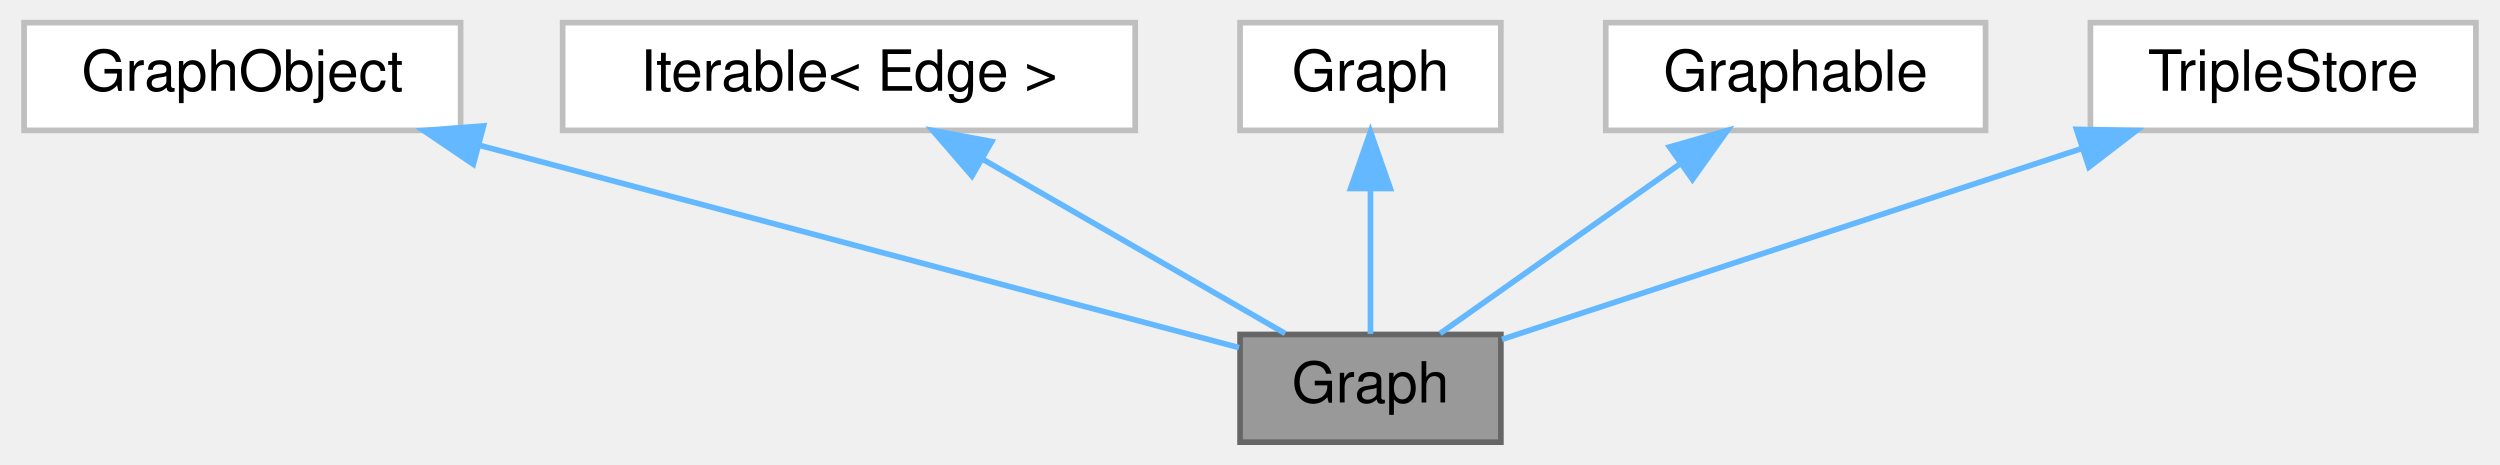
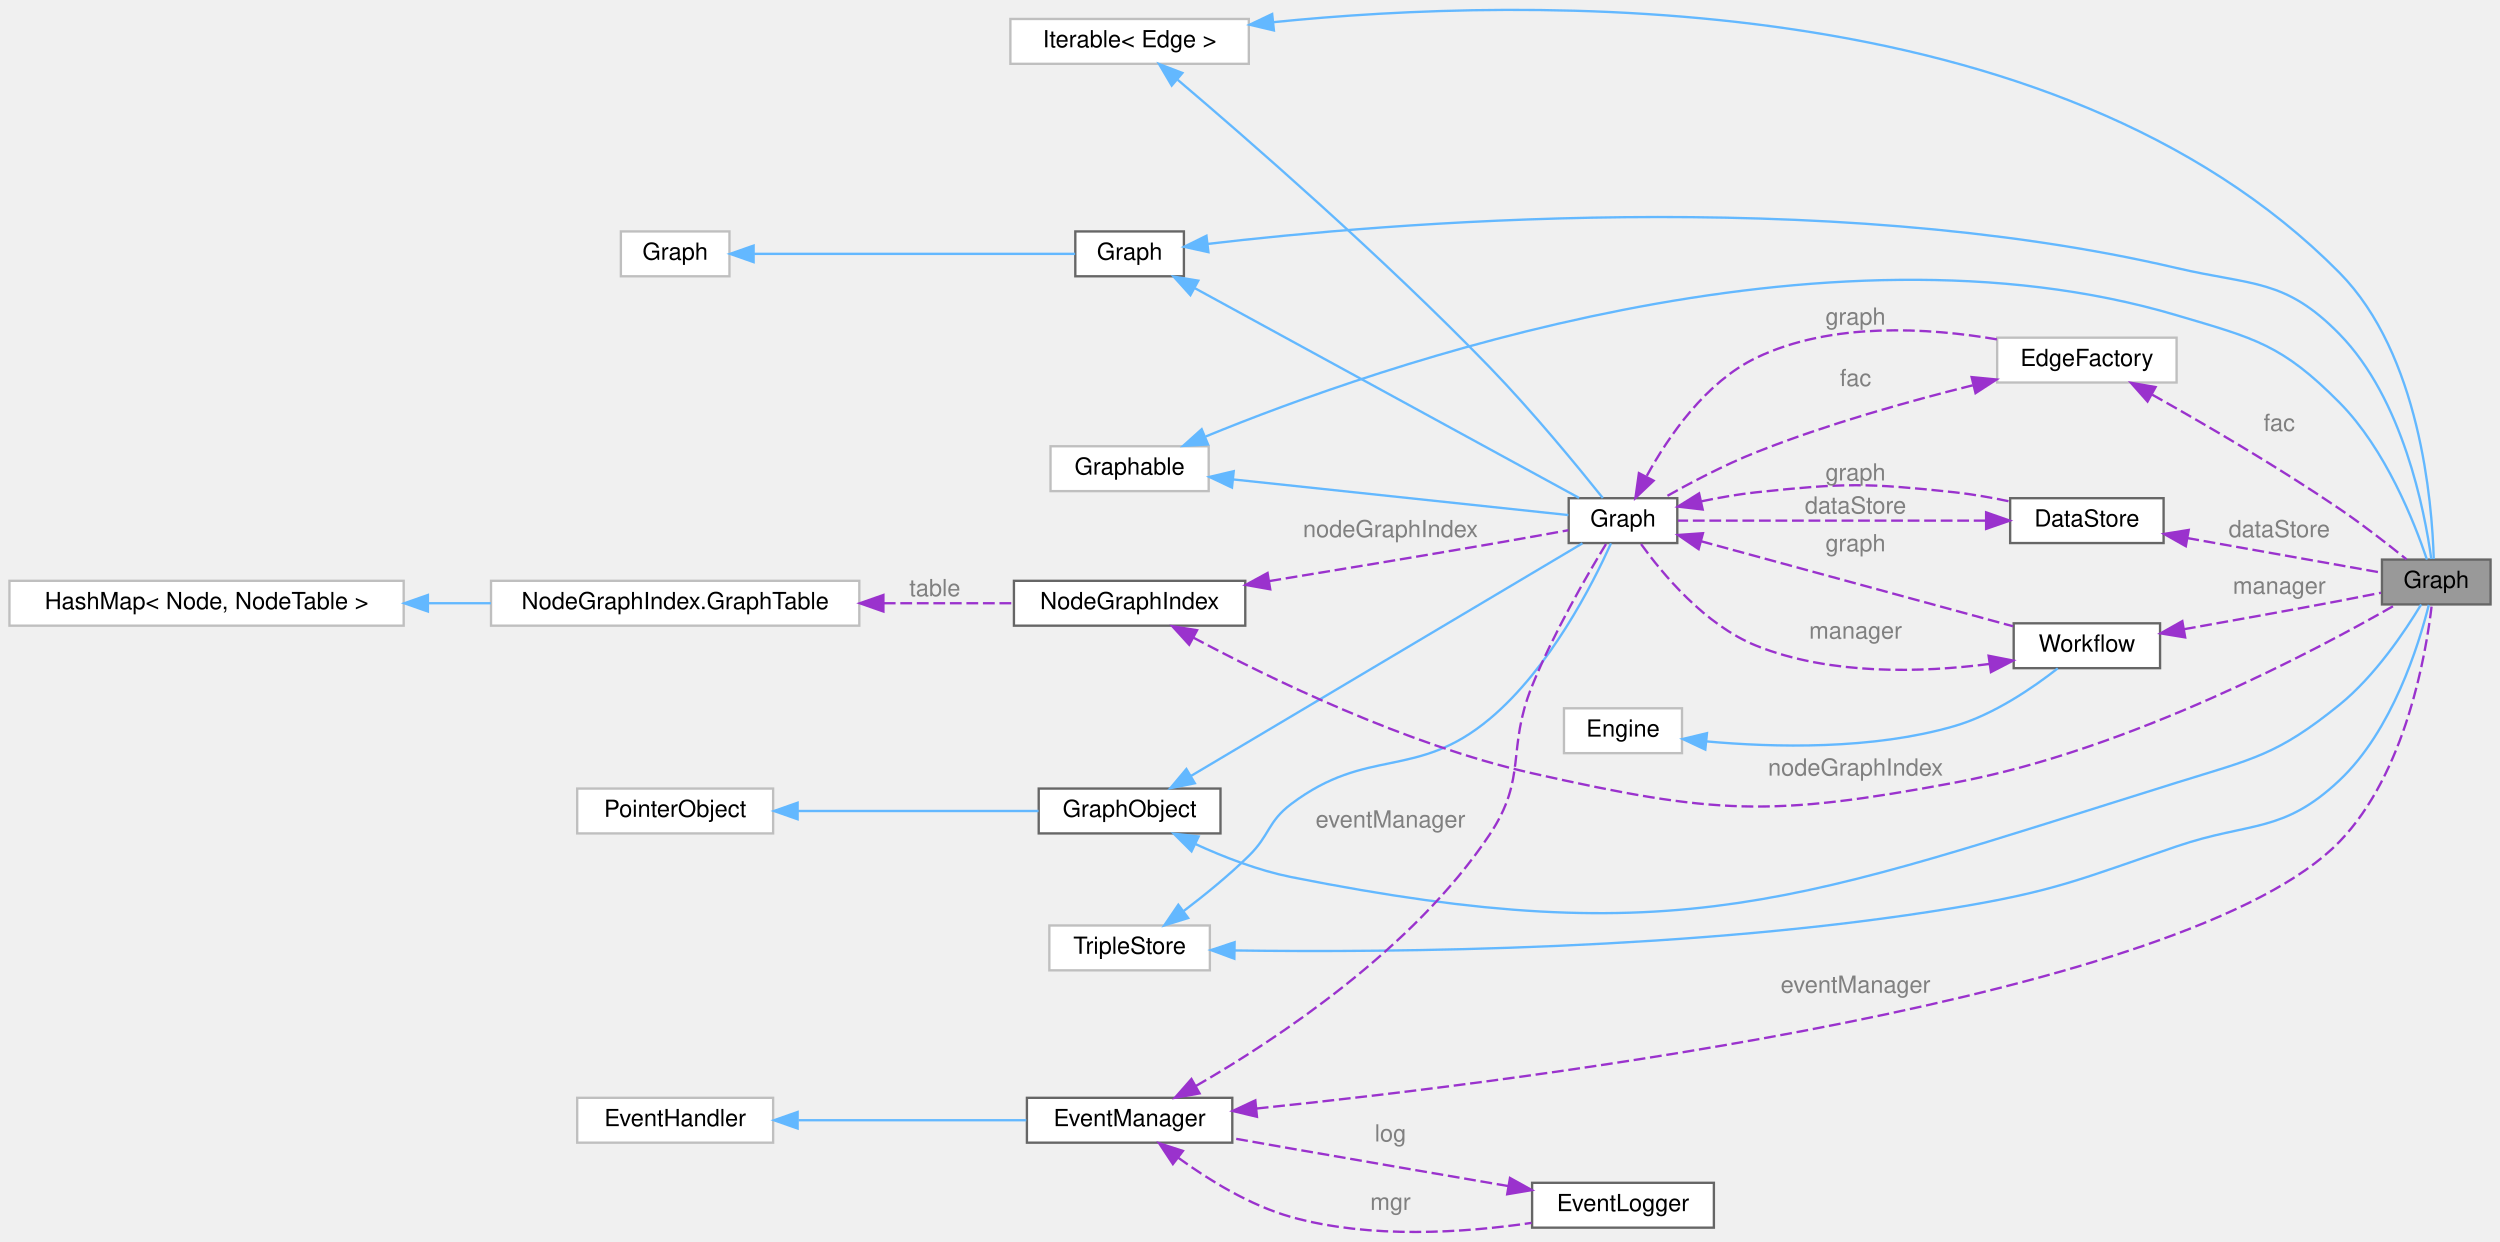
- <svg xmlns="http://www.w3.org/2000/svg" xmlns:xlink="http://www.w3.org/1999/xlink" width="441pt" height="82pt" viewBox="0.00 0.00 440.50 82.00">
-   <g id="graph0" class="graph" transform="scale(1 1) rotate(0) translate(4 78)">
+ <svg xmlns="http://www.w3.org/2000/svg" xmlns:xlink="http://www.w3.org/1999/xlink" width="1059pt" height="526pt" viewBox="0.00 0.00 1059.00 525.75">
+   <g id="graph0" class="graph" transform="scale(1 1) rotate(0) translate(4 521.75)">
    <g id="Node000001" class="node">
      <g id="a_Node000001">
        <a xlink:title="Graph Manager Edges are stored in an index An index is a table: predicate -&gt; List&lt;Edge&gt; Edge List are...">
-           <polygon fill="#999999" stroke="#666666" points="260.5,-19 214.5,-19 214.5,0 260.5,0 260.5,-19" />
-           <text text-anchor="middle" x="237.5" y="-7" font-family="Helvetica,sans-Serif" font-size="10.00">Graph</text>
+           <polygon fill="#999999" stroke="#666666" points="1051,-284.84 1005,-284.84 1005,-265.84 1051,-265.84 1051,-284.84" />
+           <text text-anchor="middle" x="1028" y="-272.84" font-family="Helvetica,sans-Serif" font-size="10.00">Graph</text>
        </a>
      </g>
    </g>
    <g id="Node000002" class="node">
      <g id="a_Node000002">
-         <a xlink:title=" ">
-           <polygon fill="white" stroke="#bfbfbf" points="77,-74 0,-74 0,-55 77,-55 77,-74" />
-           <text text-anchor="middle" x="38.5" y="-62" font-family="Helvetica,sans-Serif" font-size="10.00">GraphObject</text>
+         <a xlink:href="classfr_1_1inria_1_1corese_1_1core_1_1GraphObject.html" target="_top" xlink:title=" ">
+           <polygon fill="white" stroke="#666666" points="513,-187.84 436,-187.84 436,-168.84 513,-168.84 513,-187.84" />
+           <text text-anchor="middle" x="474.5" y="-175.84" font-family="Helvetica,sans-Serif" font-size="10.00">GraphObject</text>
        </a>
      </g>
    </g>
    <g id="edge1_Node000001_Node000002" class="edge">
      <g id="a_edge1_Node000001_Node000002">
        <a xlink:title=" ">
-           <path fill="none" stroke="#63b8ff" d="M80.38,-52.35C121.12,-41.5 181.53,-25.41 214.31,-16.68" />
-           <polygon fill="#63b8ff" stroke="#63b8ff" points="79.24,-49.03 70.47,-54.98 81.04,-55.79 79.24,-49.03" />
+           <path fill="none" stroke="#63b8ff" d="M502.3,-164.37C514.39,-158.83 529.06,-153.12 543,-150.34 707.38,-117.6 757.98,-140.46 918,-190.34 950.45,-200.46 960.58,-201.95 987,-223.34 1002.05,-235.52 1014.75,-254.46 1021.59,-265.8" />
+           <polygon fill="#63b8ff" stroke="#63b8ff" points="500.73,-161.24 493.22,-168.72 503.75,-167.56 500.73,-161.24" />
+         </a>
+       </g>
+     </g>
+     <g id="Node000014" class="node">
+       <g id="a_Node000014">
+         <a xlink:href="classfr_1_1inria_1_1corese_1_1core_1_1Graph.html" target="_top" xlink:title="Graph Manager Edges are stored in an index An index is a table: predicate -&gt; List&lt;Edge&gt; Edge List are...">
+           <polygon fill="white" stroke="#666666" points="706.5,-310.84 660.5,-310.84 660.5,-291.84 706.5,-291.84 706.5,-310.84" />
+           <text text-anchor="middle" x="683.5" y="-298.84" font-family="Helvetica,sans-Serif" font-size="10.00">Graph</text>
+         </a>
+       </g>
+     </g>
+     <g id="edge14_Node000014_Node000002" class="edge">
+       <g id="a_edge14_Node000014_Node000002">
+         <a xlink:title=" ">
+           <path fill="none" stroke="#63b8ff" d="M500.46,-193.17C543.46,-218.72 630.35,-270.35 666.33,-291.73" />
+           <polygon fill="#63b8ff" stroke="#63b8ff" points="502.13,-190.09 491.74,-187.99 498.55,-196.11 502.13,-190.09" />
        </a>
      </g>
    </g>
    <g id="Node000003" class="node">
      <g id="a_Node000003">
        <a xlink:title=" ">
-           <polygon fill="white" stroke="#bfbfbf" points="196,-74 95,-74 95,-55 196,-55 196,-74" />
-           <text text-anchor="middle" x="145.5" y="-62" font-family="Helvetica,sans-Serif" font-size="10.00">Iterable&lt; Edge &gt;</text>
-         </a>
-       </g>
-     </g>
-     <g id="edge2_Node000001_Node000003" class="edge">
-       <g id="a_edge2_Node000001_Node000003">
-         <a xlink:title=" ">
-           <path fill="none" stroke="#63b8ff" d="M168.99,-49.97C185.81,-40.28 207.95,-27.52 222.45,-19.17" />
-           <polygon fill="#63b8ff" stroke="#63b8ff" points="167.2,-46.96 160.28,-54.98 170.69,-53.03 167.2,-46.96" />
+           <polygon fill="white" stroke="#bfbfbf" points="323.5,-187.84 240.5,-187.84 240.5,-168.84 323.5,-168.84 323.5,-187.84" />
+           <text text-anchor="middle" x="282" y="-175.84" font-family="Helvetica,sans-Serif" font-size="10.00">PointerObject</text>
+         </a>
+       </g>
+     </g>
+     <g id="edge2_Node000002_Node000003" class="edge">
+       <g id="a_edge2_Node000002_Node000003">
+         <a xlink:title=" ">
+           <path fill="none" stroke="#63b8ff" d="M333.96,-178.34C366.05,-178.34 406.78,-178.34 435.93,-178.34" />
+           <polygon fill="#63b8ff" stroke="#63b8ff" points="333.87,-174.84 323.87,-178.34 333.87,-181.84 333.87,-174.84" />
        </a>
      </g>
    </g>
    <g id="Node000004" class="node">
      <g id="a_Node000004">
        <a xlink:title=" ">
-           <polygon fill="white" stroke="#bfbfbf" points="260.5,-74 214.5,-74 214.5,-55 260.5,-55 260.5,-74" />
-           <text text-anchor="middle" x="237.5" y="-62" font-family="Helvetica,sans-Serif" font-size="10.00">Graph</text>
+           <polygon fill="white" stroke="#bfbfbf" points="525,-513.84 424,-513.84 424,-494.84 525,-494.84 525,-513.84" />
+           <text text-anchor="middle" x="474.5" y="-501.84" font-family="Helvetica,sans-Serif" font-size="10.00">Iterable&lt; Edge &gt;</text>
        </a>
      </g>
    </g>
    <g id="edge3_Node000001_Node000004" class="edge">
      <g id="a_edge3_Node000001_Node000004">
        <a xlink:title=" ">
-           <path fill="none" stroke="#63b8ff" d="M237.5,-44.66C237.5,-35.93 237.5,-25.99 237.5,-19.09" />
-           <polygon fill="#63b8ff" stroke="#63b8ff" points="234,-44.75 237.5,-54.75 241,-44.75 234,-44.75" />
+           <path fill="none" stroke="#63b8ff" d="M535.28,-512.47C642.15,-523.32 866.05,-528.79 987,-406.34 1021.09,-371.83 1026.25,-309.13 1026.94,-285.09" />
+           <polygon fill="#63b8ff" stroke="#63b8ff" points="535.63,-508.98 525.32,-511.4 534.89,-515.94 535.63,-508.98" />
+         </a>
+       </g>
+     </g>
+     <g id="edge15_Node000014_Node000004" class="edge">
+       <g id="a_edge15_Node000014_Node000004">
+         <a xlink:title=" ">
+           <path fill="none" stroke="#63b8ff" d="M494.85,-488.09C524.36,-463 581.95,-412.86 627,-366.34 645.17,-347.58 664.59,-323.89 674.95,-310.92" />
+           <polygon fill="#63b8ff" stroke="#63b8ff" points="492.34,-485.62 486.97,-494.76 496.86,-490.97 492.34,-485.62" />
        </a>
      </g>
    </g>
    <g id="Node000005" class="node">
      <g id="a_Node000005">
-         <a xlink:title=" ">
-           <polygon fill="white" stroke="#bfbfbf" points="346,-74 279,-74 279,-55 346,-55 346,-74" />
-           <text text-anchor="middle" x="312.5" y="-62" font-family="Helvetica,sans-Serif" font-size="10.00">Graphable</text>
+         <a xlink:href="interfacefr_1_1inria_1_1corese_1_1core_1_1sparql_1_1api_1_1Graph.html" target="_top" xlink:title=" ">
+           <polygon fill="white" stroke="#666666" points="497.5,-423.84 451.5,-423.84 451.5,-404.84 497.5,-404.84 497.5,-423.84" />
+           <text text-anchor="middle" x="474.5" y="-411.84" font-family="Helvetica,sans-Serif" font-size="10.00">Graph</text>
        </a>
      </g>
    </g>
    <g id="edge4_Node000001_Node000005" class="edge">
      <g id="a_edge4_Node000001_Node000005">
        <a xlink:title=" ">
-           <path fill="none" stroke="#63b8ff" d="M292.19,-49.15C278.64,-39.57 261.26,-27.29 249.77,-19.17" />
-           <polygon fill="#63b8ff" stroke="#63b8ff" points="290.26,-52.07 300.45,-54.98 294.3,-46.36 290.26,-52.07" />
+           <path fill="none" stroke="#63b8ff" d="M507.58,-418.55C581.29,-427.22 767.91,-443.47 918,-408.34 950.22,-400.8 963.85,-403.99 987,-380.34 1013.88,-352.88 1023.08,-305.5 1025.89,-285.12" />
+           <polygon fill="#63b8ff" stroke="#63b8ff" points="507.89,-415.06 497.54,-417.33 507.05,-422.01 507.89,-415.06" />
+         </a>
+       </g>
+     </g>
+     <g id="edge16_Node000014_Node000005" class="edge">
+       <g id="a_edge16_Node000014_Node000005">
+         <a xlink:title=" ">
+           <path fill="none" stroke="#63b8ff" d="M502.17,-399.78C545.15,-376.32 628.58,-330.78 664.9,-310.95" />
+           <polygon fill="#63b8ff" stroke="#63b8ff" points="500.25,-396.84 493.15,-404.71 503.6,-402.99 500.25,-396.84" />
        </a>
      </g>
    </g>
    <g id="Node000006" class="node">
      <g id="a_Node000006">
-         <a xlink:title=" ">
-           <polygon fill="white" stroke="#bfbfbf" points="432.5,-74 364.5,-74 364.5,-55 432.5,-55 432.5,-74" />
-           <text text-anchor="middle" x="398.5" y="-62" font-family="Helvetica,sans-Serif" font-size="10.00">TripleStore</text>
-         </a>
-       </g>
-     </g>
-     <g id="edge5_Node000001_Node000006" class="edge">
-       <g id="a_edge5_Node000001_Node000006">
-         <a xlink:title=" ">
-           <path fill="none" stroke="#63b8ff" d="M363.03,-51.82C331.88,-41.57 287.49,-26.96 260.69,-18.13" />
-           <polygon fill="#63b8ff" stroke="#63b8ff" points="362.04,-55.18 372.63,-54.98 364.23,-48.53 362.04,-55.18" />
-         </a>
-       </g>
+         <a xlink:href="interfacefr_1_1inria_1_1corese_1_1core_1_1kgram_1_1api_1_1core_1_1Graph.html" target="_top" xlink:title=" ">
+           <polygon fill="white" stroke="#bfbfbf" points="305,-423.84 259,-423.84 259,-404.84 305,-404.84 305,-423.84" />
+           <text text-anchor="middle" x="282" y="-411.84" font-family="Helvetica,sans-Serif" font-size="10.00">Graph</text>
+         </a>
+       </g>
+     </g>
+     <g id="edge5_Node000005_Node000006" class="edge">
+       <g id="a_edge5_Node000005_Node000006">
+         <a xlink:title=" ">
+           <path fill="none" stroke="#63b8ff" d="M315.44,-414.34C354.19,-414.34 417.95,-414.34 451.42,-414.34" />
+           <polygon fill="#63b8ff" stroke="#63b8ff" points="315.23,-410.84 305.23,-414.34 315.23,-417.84 315.23,-410.84" />
+         </a>
+       </g>
+     </g>
+     <g id="Node000007" class="node">
+       <g id="a_Node000007">
+         <a xlink:title=" ">
+           <polygon fill="white" stroke="#bfbfbf" points="508,-332.84 441,-332.84 441,-313.84 508,-313.84 508,-332.84" />
+           <text text-anchor="middle" x="474.5" y="-320.84" font-family="Helvetica,sans-Serif" font-size="10.00">Graphable</text>
+         </a>
+       </g>
+     </g>
+     <g id="edge6_Node000001_Node000007" class="edge">
+       <g id="a_edge6_Node000001_Node000007">
+         <a xlink:title=" ">
+           <path fill="none" stroke="#63b8ff" d="M506.71,-336.97C579.95,-367.01 767.99,-432.87 918,-388.34 951.36,-378.44 962.49,-376.04 987,-351.34 1006.53,-331.65 1018.8,-300.45 1024.05,-284.86" />
+           <polygon fill="#63b8ff" stroke="#63b8ff" points="507.73,-333.6 497.15,-332.98 505.03,-340.06 507.73,-333.6" />
+         </a>
+       </g>
+     </g>
+     <g id="edge17_Node000014_Node000007" class="edge">
+       <g id="a_edge17_Node000014_Node000007">
+         <a xlink:title=" ">
+           <path fill="none" stroke="#63b8ff" d="M518.24,-318.8C561.46,-314.2 626.55,-307.29 660.36,-303.69" />
+           <polygon fill="#63b8ff" stroke="#63b8ff" points="517.87,-315.32 508.3,-319.85 518.61,-322.28 517.87,-315.32" />
+         </a>
+       </g>
+     </g>
+     <g id="Node000008" class="node">
+       <g id="a_Node000008">
+         <a xlink:title=" ">
+           <polygon fill="white" stroke="#bfbfbf" points="508.5,-129.84 440.5,-129.84 440.5,-110.84 508.5,-110.84 508.5,-129.84" />
+           <text text-anchor="middle" x="474.5" y="-117.84" font-family="Helvetica,sans-Serif" font-size="10.00">TripleStore</text>
+         </a>
+       </g>
+     </g>
+     <g id="edge7_Node000001_Node000008" class="edge">
+       <g id="a_edge7_Node000001_Node000008">
+         <a xlink:title=" ">
+           <path fill="none" stroke="#63b8ff" d="M519.01,-119.26C585.3,-118.32 715.37,-119.33 824,-137.34 866.76,-144.43 876.96,-149.39 918,-163.34 949.33,-173.99 962.92,-168.64 987,-191.34 1009.33,-212.39 1020.55,-248.47 1024.85,-265.67" />
+           <polygon fill="#63b8ff" stroke="#63b8ff" points="518.87,-115.76 508.93,-119.42 518.98,-122.76 518.87,-115.76" />
+         </a>
+       </g>
+     </g>
+     <g id="edge18_Node000014_Node000008" class="edge">
+       <g id="a_edge18_Node000014_Node000008">
+         <a xlink:title=" ">
+           <path fill="none" stroke="#63b8ff" d="M497.27,-135.86C506.23,-142.66 516.48,-150.98 525,-159.34 534.02,-168.19 532.9,-173.74 543,-181.34 575.46,-205.76 595.83,-191.3 627,-217.34 652.49,-238.63 670.71,-274.59 678.42,-291.71" />
+           <polygon fill="#63b8ff" stroke="#63b8ff" points="499.3,-133.01 489.18,-129.86 495.13,-138.63 499.3,-133.01" />
+         </a>
+       </g>
+     </g>
+     <g id="Node000009" class="node">
+       <g id="a_Node000009">
+         <a xlink:href="classfr_1_1inria_1_1corese_1_1core_1_1NodeGraphIndex.html" target="_top" xlink:title="Manage Nodes of a graph, for each graph name.">
+           <polygon fill="white" stroke="#666666" points="523.5,-275.84 425.5,-275.84 425.5,-256.84 523.5,-256.84 523.5,-275.84" />
+           <text text-anchor="middle" x="474.5" y="-263.84" font-family="Helvetica,sans-Serif" font-size="10.00">NodeGraphIndex</text>
+         </a>
+       </g>
+     </g>
+     <g id="edge8_Node000001_Node000009" class="edge">
+       <g id="a_edge8_Node000001_Node000009">
+         <a xlink:title=" ">
+           <path fill="none" stroke="#9a32cd" stroke-dasharray="5,2" d="M501.45,-251.81C533.88,-234.49 591.63,-206.38 645,-194.34 722.62,-176.83 745.77,-175.75 824,-190.34 897.62,-204.07 977.5,-246.6 1010.91,-265.78" />
+           <polygon fill="#9a32cd" stroke="#9a32cd" points="499.74,-248.76 492.61,-256.6 503.07,-254.91 499.74,-248.76" />
+         </a>
+       </g>
+       <text text-anchor="middle" x="782" y="-193.34" font-family="Helvetica,sans-Serif" font-size="10.00" fill="grey"> nodeGraphIndex</text>
+     </g>
+     <g id="edge19_Node000014_Node000009" class="edge">
+       <g id="a_edge19_Node000014_Node000009">
+         <a xlink:title=" ">
+           <path fill="none" stroke="#9a32cd" stroke-dasharray="5,2" d="M533.72,-275.74C561.91,-280.35 596.23,-286.03 627,-291.34 638,-293.24 650.21,-295.43 660.37,-297.27" />
+           <polygon fill="#9a32cd" stroke="#9a32cd" points="534.07,-272.25 523.63,-274.1 532.94,-279.16 534.07,-272.25" />
+         </a>
+       </g>
+       <text text-anchor="middle" x="585" y="-294.34" font-family="Helvetica,sans-Serif" font-size="10.00" fill="grey"> nodeGraphIndex</text>
+     </g>
+     <g id="Node000010" class="node">
+       <g id="a_Node000010">
+         <a xlink:title=" ">
+           <polygon fill="white" stroke="#bfbfbf" points="360,-275.84 204,-275.84 204,-256.84 360,-256.84 360,-275.84" />
+           <text text-anchor="middle" x="282" y="-263.84" font-family="Helvetica,sans-Serif" font-size="10.00">NodeGraphIndex.GraphTable</text>
+         </a>
+       </g>
+     </g>
+     <g id="edge9_Node000009_Node000010" class="edge">
+       <g id="a_edge9_Node000009_Node000010">
+         <a xlink:title=" ">
+           <path fill="none" stroke="#9a32cd" stroke-dasharray="5,2" d="M370.37,-266.34C389.33,-266.34 408.71,-266.34 425.47,-266.34" />
+           <polygon fill="#9a32cd" stroke="#9a32cd" points="370.21,-262.84 360.21,-266.34 370.21,-269.84 370.21,-262.84" />
+         </a>
+       </g>
+       <text text-anchor="middle" x="392" y="-269.34" font-family="Helvetica,sans-Serif" font-size="10.00" fill="grey"> table</text>
+     </g>
+     <g id="Node000011" class="node">
+       <g id="a_Node000011">
+         <a xlink:title=" ">
+           <polygon fill="white" stroke="#bfbfbf" points="167,-275.84 0,-275.84 0,-256.84 167,-256.84 167,-275.84" />
+           <text text-anchor="middle" x="83.5" y="-263.84" font-family="Helvetica,sans-Serif" font-size="10.00">HashMap&lt; Node, NodeTable &gt;</text>
+         </a>
+       </g>
+     </g>
+     <g id="edge10_Node000010_Node000011" class="edge">
+       <g id="a_edge10_Node000010_Node000011">
+         <a xlink:title=" ">
+           <path fill="none" stroke="#63b8ff" d="M177.3,-266.34C186.23,-266.34 195.22,-266.34 203.97,-266.34" />
+           <polygon fill="#63b8ff" stroke="#63b8ff" points="177.26,-262.84 167.26,-266.34 177.26,-269.84 177.26,-262.84" />
+         </a>
+       </g>
+     </g>
+     <g id="Node000012" class="node">
+       <g id="a_Node000012">
+         <a xlink:href="classfr_1_1inria_1_1corese_1_1core_1_1Workflow.html" target="_top" xlink:title="Manage a set of inference engines Loop until no inference is performed It is automatically called whe...">
+           <polygon fill="white" stroke="#666666" points="911,-257.84 849,-257.84 849,-238.84 911,-238.84 911,-257.84" />
+           <text text-anchor="middle" x="880" y="-245.84" font-family="Helvetica,sans-Serif" font-size="10.00">Workflow</text>
+         </a>
+       </g>
+     </g>
+     <g id="edge11_Node000001_Node000012" class="edge">
+       <g id="a_edge11_Node000001_Node000012">
+         <a xlink:title=" ">
+           <path fill="none" stroke="#9a32cd" stroke-dasharray="5,2" d="M921.12,-255.34C940.96,-258.84 965.26,-263.22 987,-267.34 992.71,-268.42 998.86,-269.63 1004.59,-270.78" />
+           <polygon fill="#9a32cd" stroke="#9a32cd" points="921.64,-251.87 911.19,-253.58 920.43,-258.77 921.64,-251.87" />
+         </a>
+       </g>
+       <text text-anchor="middle" x="961.5" y="-270.34" font-family="Helvetica,sans-Serif" font-size="10.00" fill="grey"> manager</text>
+     </g>
+     <g id="edge20_Node000014_Node000012" class="edge">
+       <g id="a_edge20_Node000014_Node000012">
+         <a xlink:title=" ">
+           <path fill="none" stroke="#9a32cd" stroke-dasharray="5,2" d="M838.73,-240.62C810.14,-236.95 771.42,-235.75 740,-248.34 718.23,-257.06 700.16,-278.84 691,-291.6" />
+           <polygon fill="#9a32cd" stroke="#9a32cd" points="838.37,-244.1 848.77,-242.06 839.37,-237.18 838.37,-244.1" />
+         </a>
+       </g>
+       <text text-anchor="middle" x="782" y="-251.34" font-family="Helvetica,sans-Serif" font-size="10.00" fill="grey"> manager</text>
+     </g>
+     <g id="Node000013" class="node">
+       <g id="a_Node000013">
+         <a xlink:title=" ">
+           <polygon fill="white" stroke="#bfbfbf" points="708.5,-221.84 658.5,-221.84 658.5,-202.84 708.5,-202.84 708.5,-221.84" />
+           <text text-anchor="middle" x="683.5" y="-209.84" font-family="Helvetica,sans-Serif" font-size="10.00">Engine</text>
+         </a>
+       </g>
+     </g>
+     <g id="edge12_Node000012_Node000013" class="edge">
+       <g id="a_edge12_Node000012_Node000013">
+         <a xlink:title=" ">
+           <path fill="none" stroke="#63b8ff" d="M718.72,-207.83C747.43,-205.22 789.21,-204.18 824,-214.34 840.6,-219.18 857.13,-230.5 867.67,-238.76" />
+           <polygon fill="#63b8ff" stroke="#63b8ff" points="718.36,-204.35 708.77,-208.84 719.08,-211.31 718.36,-204.35" />
+         </a>
+       </g>
+     </g>
+     <g id="edge13_Node000012_Node000014" class="edge">
+       <g id="a_edge13_Node000012_Node000014">
+         <a xlink:title=" ">
+           <path fill="none" stroke="#9a32cd" stroke-dasharray="5,2" d="M716.5,-292.62C753.15,-282.63 812.75,-266.39 848.68,-256.6" />
+           <polygon fill="#9a32cd" stroke="#9a32cd" points="715.54,-289.25 706.81,-295.26 717.38,-296.01 715.54,-289.25" />
+         </a>
+       </g>
+       <text text-anchor="middle" x="782" y="-288.34" font-family="Helvetica,sans-Serif" font-size="10.00" fill="grey"> graph</text>
+     </g>
+     <g id="Node000018" class="node">
+       <g id="a_Node000018">
+         <a xlink:href="classfr_1_1inria_1_1corese_1_1core_1_1EdgeFactory.html" target="_top" xlink:title=" ">
+           <polygon fill="white" stroke="#bfbfbf" points="918,-378.84 842,-378.84 842,-359.84 918,-359.84 918,-378.84" />
+           <text text-anchor="middle" x="880" y="-366.84" font-family="Helvetica,sans-Serif" font-size="10.00">EdgeFactory</text>
+         </a>
+       </g>
+     </g>
+     <g id="edge26_Node000018_Node000014" class="edge">
+       <g id="a_edge26_Node000018_Node000014">
+         <a xlink:title=" ">
+           <path fill="none" stroke="#9a32cd" stroke-dasharray="5,2" d="M693.59,-320.32C702.73,-336.96 718.53,-360.06 740,-370.34 771.89,-385.61 812.8,-383.08 841.96,-378.11" />
+           <polygon fill="#9a32cd" stroke="#9a32cd" points="696.46,-318.26 688.77,-310.97 690.24,-321.46 696.46,-318.26" />
+         </a>
+       </g>
+       <text text-anchor="middle" x="782" y="-384.34" font-family="Helvetica,sans-Serif" font-size="10.00" fill="grey"> graph</text>
+     </g>
+     <g id="Node000019" class="node">
+       <g id="a_Node000019">
+         <a xlink:href="classfr_1_1inria_1_1corese_1_1core_1_1DataStore.html" target="_top" xlink:title="Simple DataStore to define what is the default graph By default it is the union of named graphs It ca...">
+           <polygon fill="white" stroke="#666666" points="912.5,-310.84 847.5,-310.84 847.5,-291.84 912.5,-291.84 912.5,-310.84" />
+           <text text-anchor="middle" x="880" y="-298.84" font-family="Helvetica,sans-Serif" font-size="10.00">DataStore</text>
+         </a>
+       </g>
+     </g>
+     <g id="edge28_Node000019_Node000014" class="edge">
+       <g id="a_edge28_Node000019_Node000014">
+         <a xlink:title=" ">
+           <path fill="none" stroke="#9a32cd" stroke-dasharray="5,2" d="M716.69,-309.51C724.28,-311.1 732.38,-312.53 740,-313.34 777.12,-317.31 786.88,-317.34 824,-313.34 831.68,-312.51 839.85,-311.05 847.49,-309.43" />
+           <polygon fill="#9a32cd" stroke="#9a32cd" points="717.26,-306.05 706.74,-307.28 715.73,-312.88 717.26,-306.05" />
+         </a>
+       </g>
+       <text text-anchor="middle" x="782" y="-318.34" font-family="Helvetica,sans-Serif" font-size="10.00" fill="grey"> graph</text>
+     </g>
+     <g id="Node000015" class="node">
+       <g id="a_Node000015">
+         <a xlink:href="classfr_1_1inria_1_1corese_1_1core_1_1EventManager.html" target="_top" xlink:title="Event Manager for consistency and trace Update and Inference are tracked Debug mode traces events Sho...">
+           <polygon fill="white" stroke="#666666" points="518,-56.84 431,-56.84 431,-37.84 518,-37.84 518,-56.84" />
+           <text text-anchor="middle" x="474.5" y="-44.84" font-family="Helvetica,sans-Serif" font-size="10.00">EventManager</text>
+         </a>
+       </g>
+     </g>
+     <g id="edge29_Node000001_Node000015" class="edge">
+       <g id="a_edge29_Node000001_Node000015">
+         <a xlink:title=" ">
+           <path fill="none" stroke="#9a32cd" stroke-dasharray="5,2" d="M528.35,-52.31C645.89,-64.45 923.61,-99.58 987,-165.34 1015.06,-194.45 1023.67,-244.77 1026.11,-265.74" />
+           <polygon fill="#9a32cd" stroke="#9a32cd" points="528.45,-48.8 518.15,-51.27 527.75,-55.76 528.45,-48.8" />
+         </a>
+       </g>
+       <text text-anchor="middle" x="782" y="-101.34" font-family="Helvetica,sans-Serif" font-size="10.00" fill="grey"> eventManager</text>
+     </g>
+     <g id="edge21_Node000014_Node000015" class="edge">
+       <g id="a_edge21_Node000014_Node000015">
+         <a xlink:title=" ">
+           <path fill="none" stroke="#9a32cd" stroke-dasharray="5,2" d="M502.64,-61.89C536.74,-81.56 594.68,-119.81 627,-168.34 643.14,-192.58 634.06,-204.35 645,-231.34 654.11,-253.83 668.42,-278.48 676.47,-291.69" />
+           <polygon fill="#9a32cd" stroke="#9a32cd" points="504.13,-58.71 493.7,-56.85 500.69,-64.81 504.13,-58.71" />
+         </a>
+       </g>
+       <text text-anchor="middle" x="585" y="-171.34" font-family="Helvetica,sans-Serif" font-size="10.00" fill="grey"> eventManager</text>
+     </g>
+     <g id="Node000017" class="node">
+       <g id="a_Node000017">
+         <a xlink:href="classfr_1_1inria_1_1corese_1_1core_1_1EventLogger.html" target="_top" xlink:title=" ">
+           <polygon fill="white" stroke="#666666" points="722,-20.84 645,-20.84 645,-1.84 722,-1.84 722,-20.84" />
+           <text text-anchor="middle" x="683.5" y="-8.84" font-family="Helvetica,sans-Serif" font-size="10.00">EventLogger</text>
+         </a>
+       </g>
+     </g>
+     <g id="edge24_Node000017_Node000015" class="edge">
+       <g id="a_edge24_Node000017_Node000015">
+         <a xlink:title=" ">
+           <path fill="none" stroke="#9a32cd" stroke-dasharray="5,2" d="M495.04,-31.5C507.84,-22.17 525.41,-11.26 543,-6.34 576.49,3.03 616.27,0.33 644.76,-3.86" />
+           <polygon fill="#9a32cd" stroke="#9a32cd" points="492.84,-28.77 487,-37.61 497.08,-34.34 492.84,-28.77" />
+         </a>
+       </g>
+       <text text-anchor="middle" x="585" y="-9.34" font-family="Helvetica,sans-Serif" font-size="10.00" fill="grey"> mgr</text>
+     </g>
+     <g id="Node000016" class="node">
+       <g id="a_Node000016">
+         <a xlink:href="interfacefr_1_1inria_1_1corese_1_1core_1_1EventHandler.html" target="_top" xlink:title=" ">
+           <polygon fill="white" stroke="#bfbfbf" points="323.5,-56.84 240.5,-56.84 240.5,-37.84 323.5,-37.84 323.5,-56.84" />
+           <text text-anchor="middle" x="282" y="-44.84" font-family="Helvetica,sans-Serif" font-size="10.00">EventHandler</text>
+         </a>
+       </g>
+     </g>
+     <g id="edge22_Node000015_Node000016" class="edge">
+       <g id="a_edge22_Node000015_Node000016">
+         <a xlink:title=" ">
+           <path fill="none" stroke="#63b8ff" d="M334.2,-47.34C364.38,-47.34 402.13,-47.34 430.72,-47.34" />
+           <polygon fill="#63b8ff" stroke="#63b8ff" points="333.87,-43.84 323.87,-47.34 333.87,-50.84 333.87,-43.84" />
+         </a>
+       </g>
+     </g>
+     <g id="edge23_Node000015_Node000017" class="edge">
+       <g id="a_edge23_Node000015_Node000017">
+         <a xlink:title=" ">
+           <path fill="none" stroke="#9a32cd" stroke-dasharray="5,2" d="M634.94,-19.45C607.97,-24.07 573.59,-29.99 543,-35.34 535.03,-36.73 526.53,-38.23 518.34,-39.69" />
+           <polygon fill="#9a32cd" stroke="#9a32cd" points="635.63,-22.89 644.89,-17.75 634.45,-15.99 635.63,-22.89" />
+         </a>
+       </g>
+       <text text-anchor="middle" x="585" y="-38.34" font-family="Helvetica,sans-Serif" font-size="10.00" fill="grey"> log</text>
+     </g>
+     <g id="edge30_Node000001_Node000018" class="edge">
+       <g id="a_edge30_Node000001_Node000018">
+         <a xlink:title=" ">
+           <path fill="none" stroke="#9a32cd" stroke-dasharray="5,2" d="M907.66,-354.7C929.44,-342.46 960.8,-324.18 987,-306.34 996.88,-299.61 1007.55,-291.29 1015.38,-284.96" />
+           <polygon fill="#9a32cd" stroke="#9a32cd" points="905.69,-351.79 898.67,-359.72 909.1,-357.91 905.69,-351.79" />
+         </a>
+       </g>
+       <text text-anchor="middle" x="961.5" y="-339.34" font-family="Helvetica,sans-Serif" font-size="10.00" fill="grey"> fac</text>
+     </g>
+     <g id="edge25_Node000014_Node000018" class="edge">
+       <g id="a_edge25_Node000014_Node000018">
+         <a xlink:title=" ">
+           <path fill="none" stroke="#9a32cd" stroke-dasharray="5,2" d="M831.67,-358.66C804.4,-351.87 769.75,-342.14 740,-330.34 726.26,-324.89 711.45,-317.05 700.59,-310.89" />
+           <polygon fill="#9a32cd" stroke="#9a32cd" points="831.18,-362.14 841.73,-361.12 832.84,-355.34 831.18,-362.14" />
+         </a>
+       </g>
+       <text text-anchor="middle" x="782" y="-358.34" font-family="Helvetica,sans-Serif" font-size="10.00" fill="grey"> fac</text>
+     </g>
+     <g id="edge31_Node000001_Node000019" class="edge">
+       <g id="a_edge31_Node000001_Node000019">
+         <a xlink:title=" ">
+           <path fill="none" stroke="#9a32cd" stroke-dasharray="5,2" d="M922.56,-293.94C949.35,-289.17 983.11,-283.16 1004.87,-279.28" />
+           <polygon fill="#9a32cd" stroke="#9a32cd" points="921.91,-290.5 912.68,-295.7 923.14,-297.39 921.91,-290.5" />
+         </a>
+       </g>
+       <text text-anchor="middle" x="961.5" y="-294.34" font-family="Helvetica,sans-Serif" font-size="10.00" fill="grey"> dataStore</text>
+     </g>
+     <g id="edge27_Node000014_Node000019" class="edge">
+       <g id="a_edge27_Node000014_Node000019">
+         <a xlink:title=" ">
+           <path fill="none" stroke="#9a32cd" stroke-dasharray="5,2" d="M837.09,-301.34C797.14,-301.34 738.5,-301.34 706.81,-301.34" />
+           <polygon fill="#9a32cd" stroke="#9a32cd" points="837.32,-304.84 847.32,-301.34 837.32,-297.84 837.32,-304.84" />
+         </a>
+       </g>
+       <text text-anchor="middle" x="782" y="-304.34" font-family="Helvetica,sans-Serif" font-size="10.00" fill="grey"> dataStore</text>
    </g>
  </g>
</svg>
